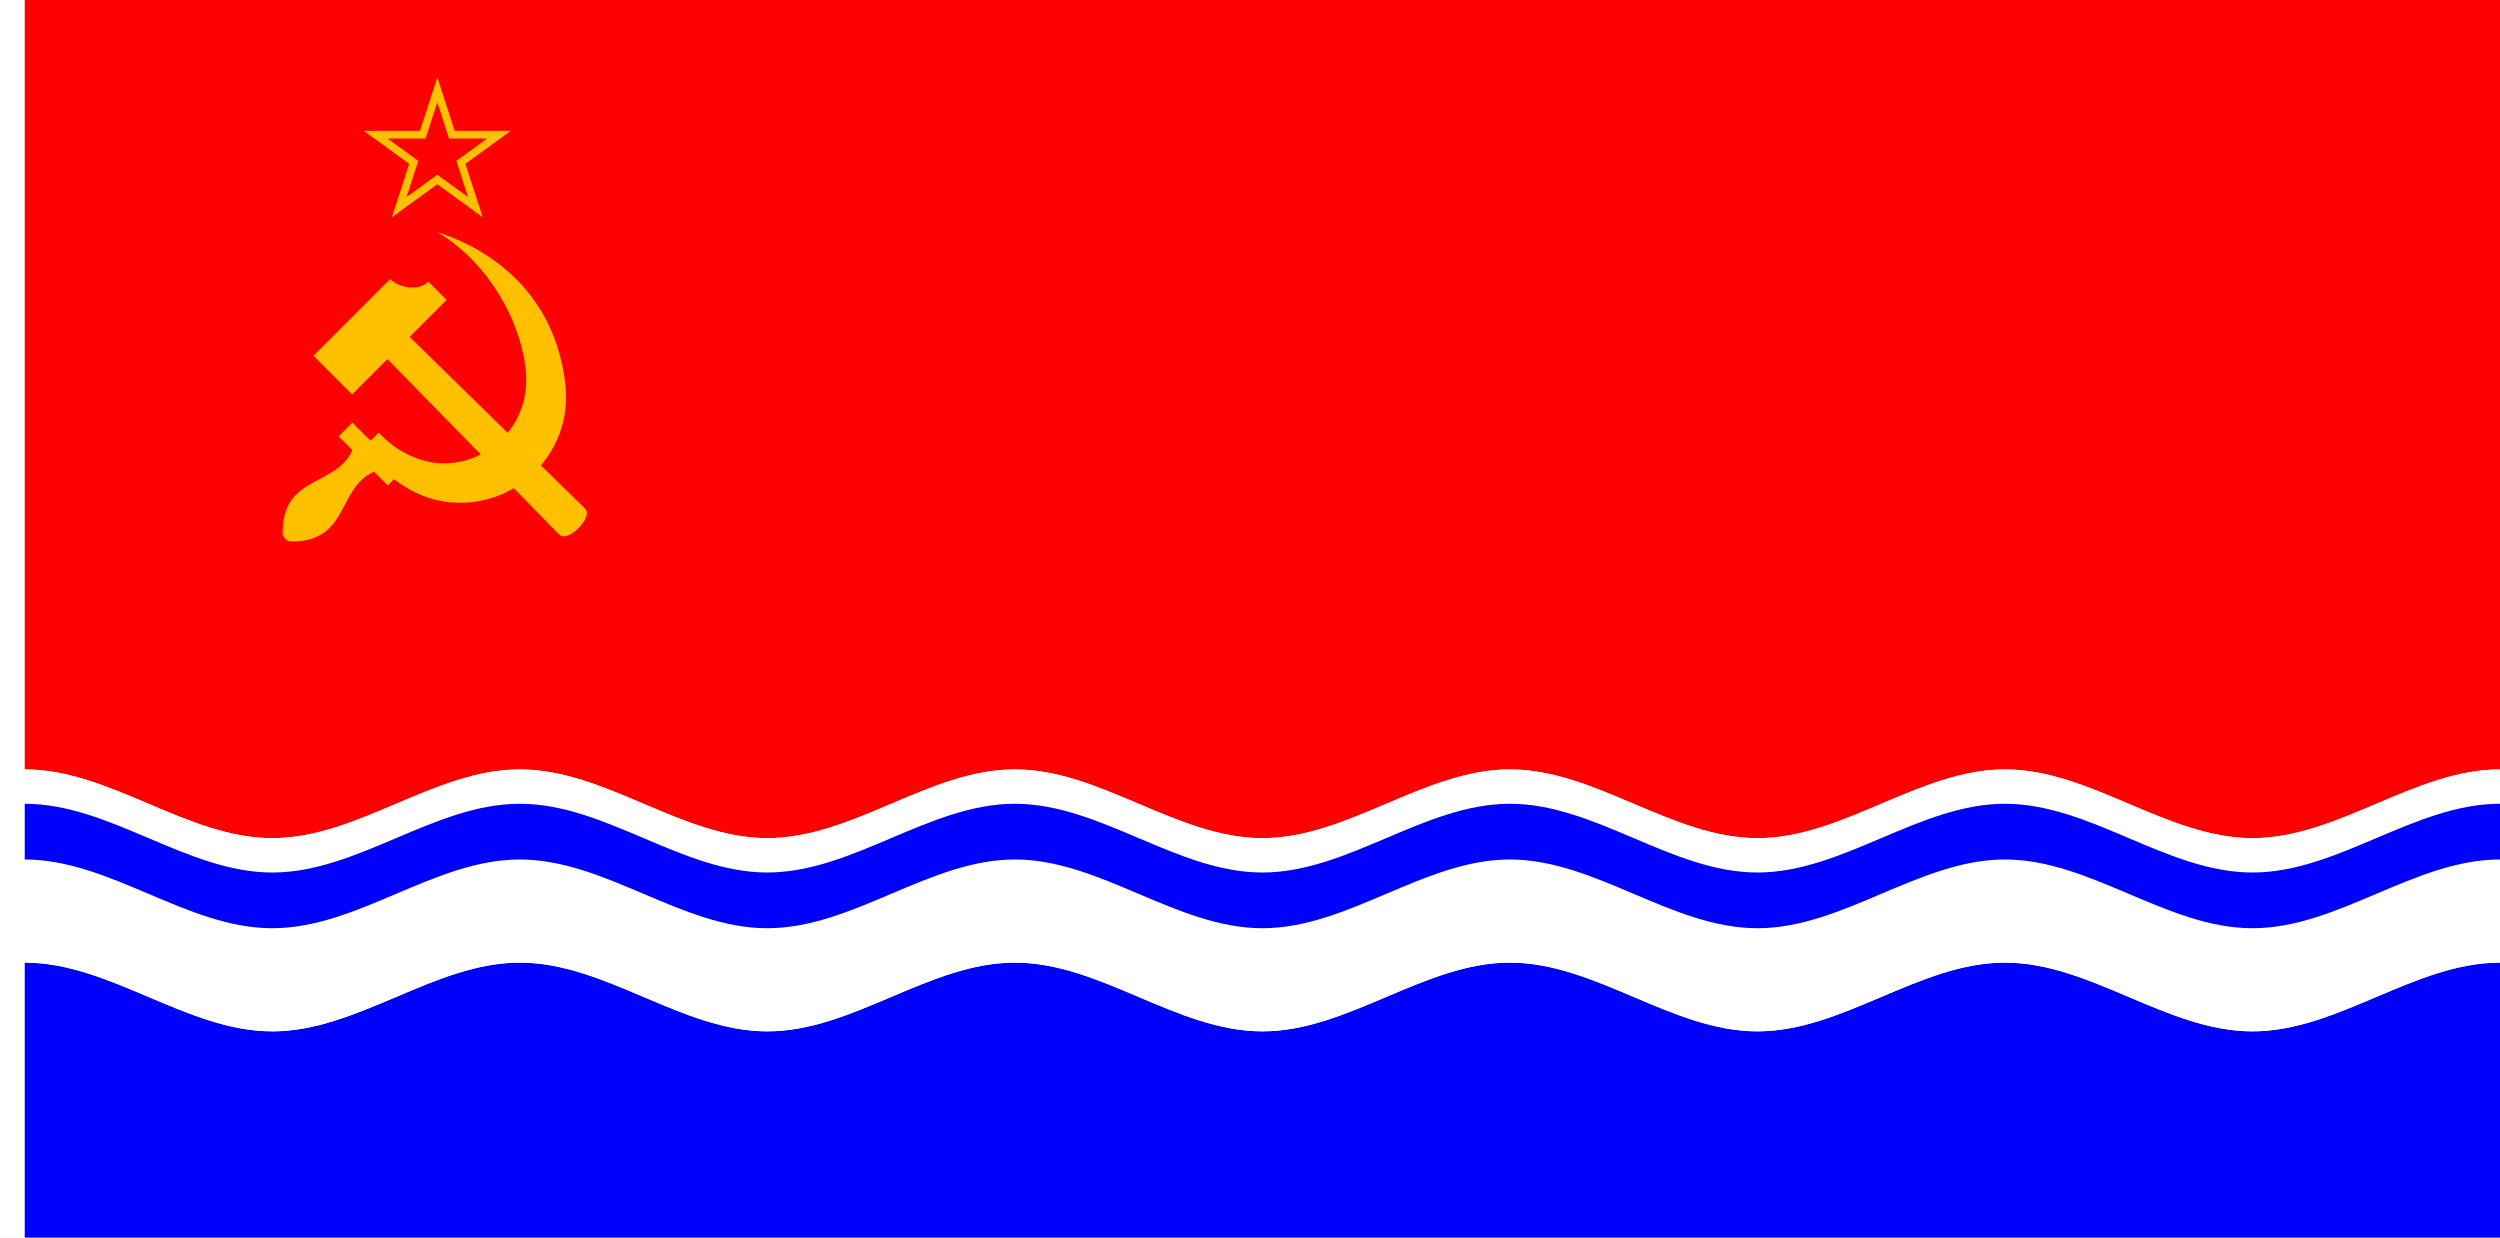
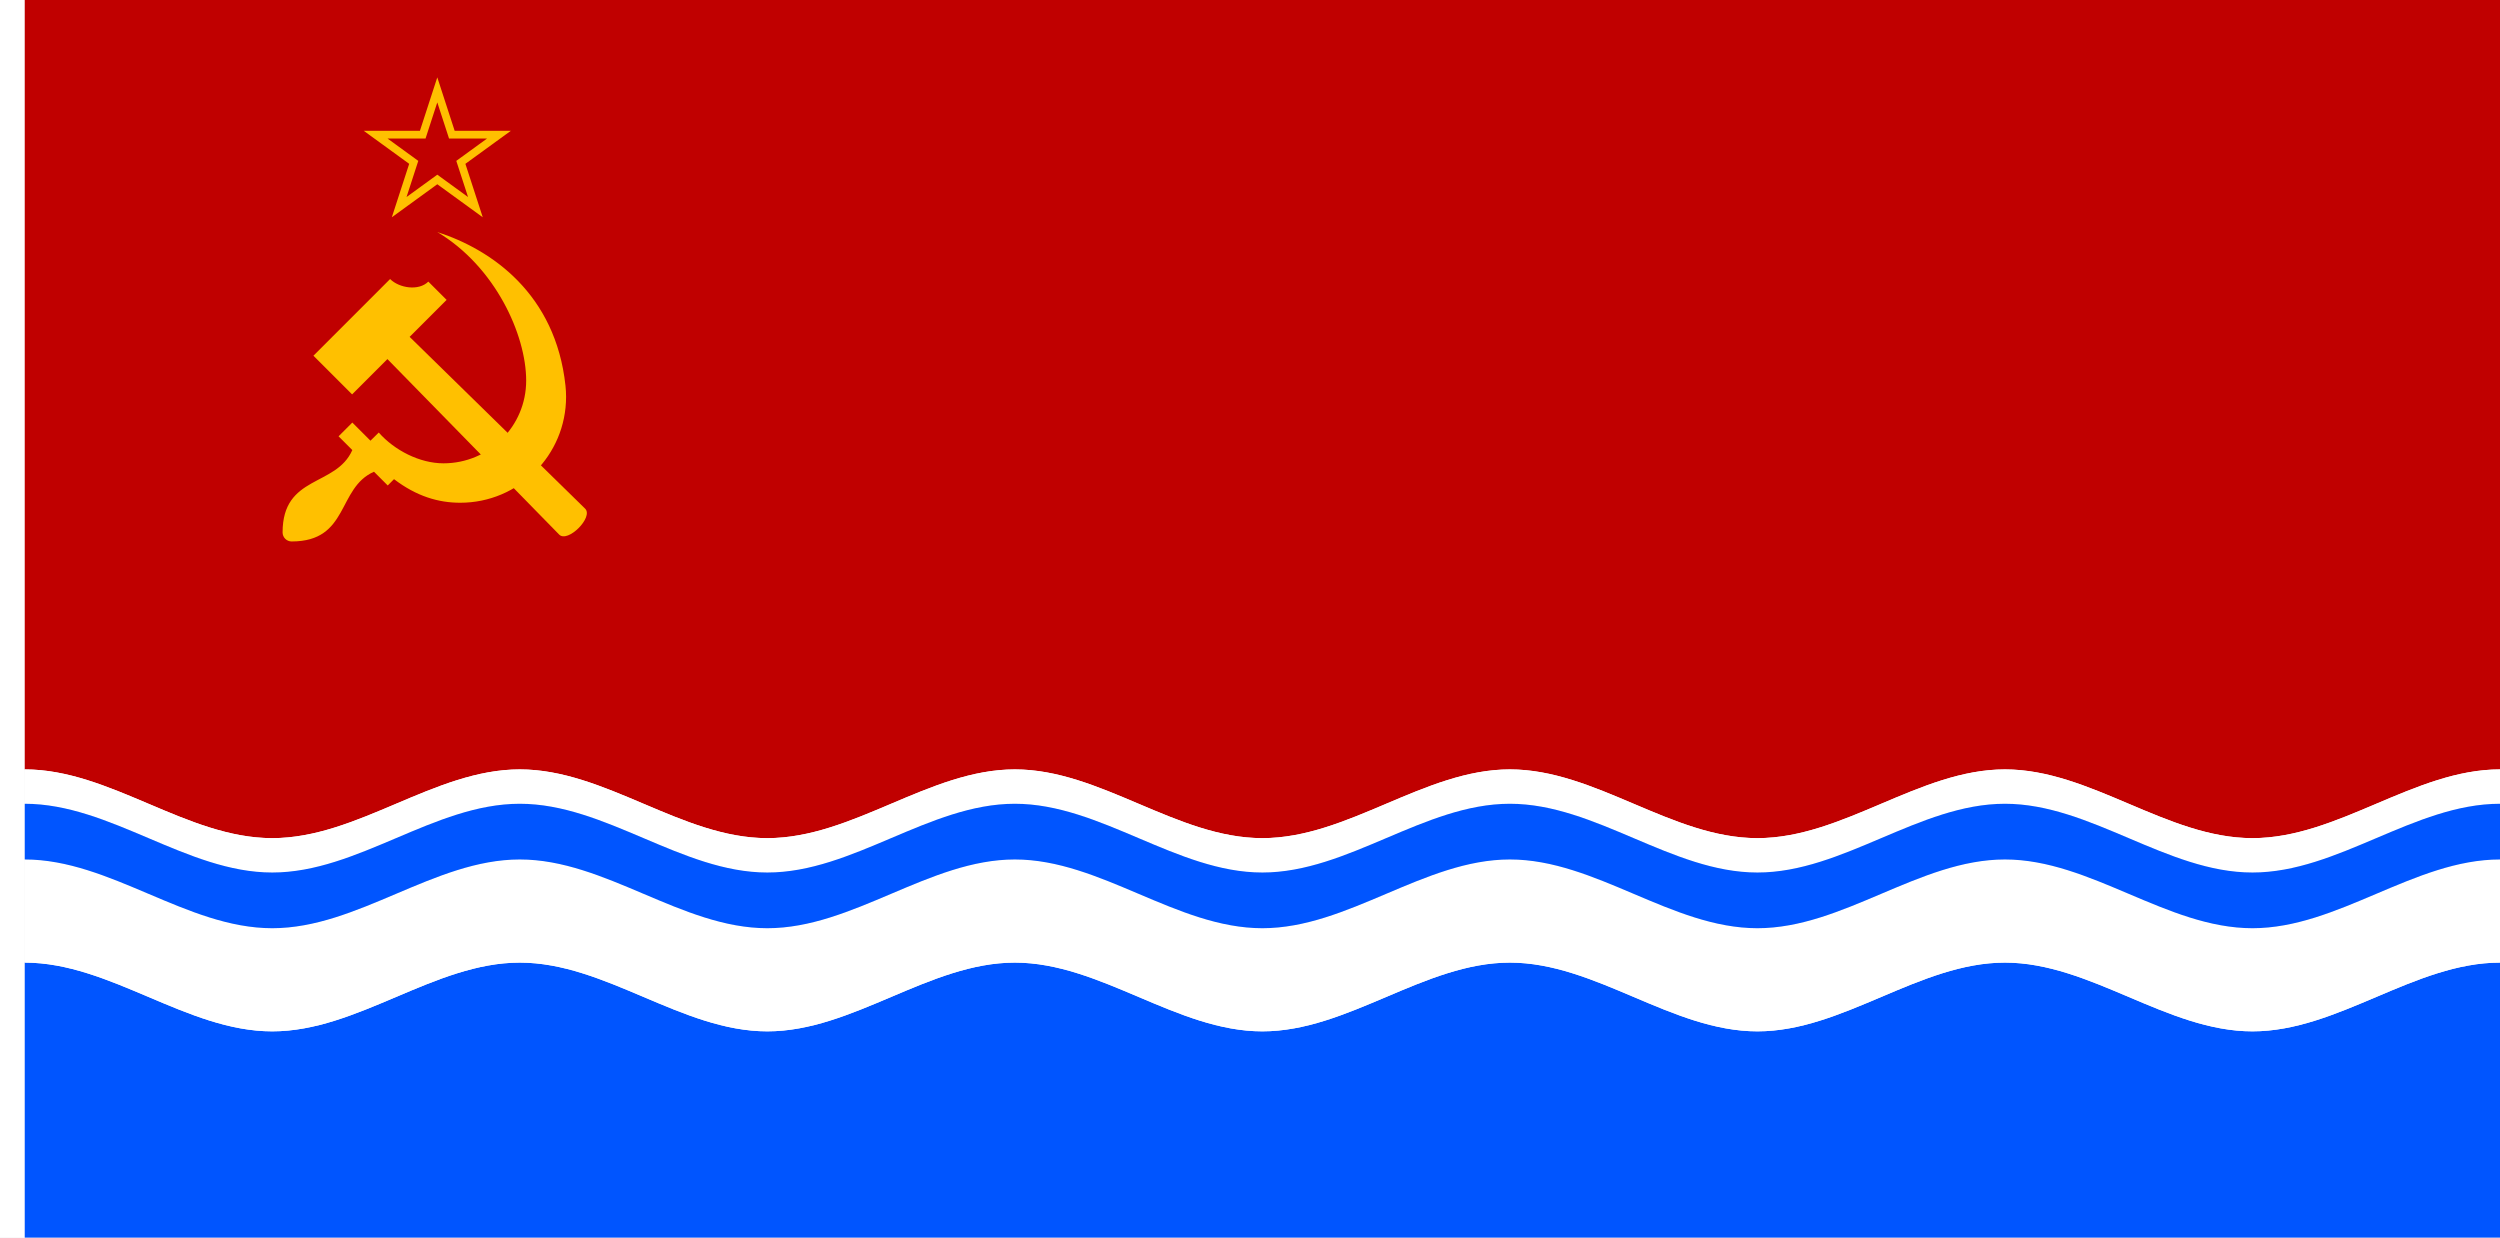
<svg xmlns="http://www.w3.org/2000/svg" width="3636" height="1800" viewBox="0 0 962.025 476.25" version="1.1" id="svg8">
  <defs id="defs2" />
  <g id="layer1" transform="translate(112.3345,-299.2679)">
    <path style="fill:#ffffff;fill-opacity:1;stroke:none;stroke-width:0.512px;stroke-linecap:butt;stroke-linejoin:miter;stroke-opacity:1" d="m -102.81,299.268 h -9.525 v 476.25 h 9.525 z" id="path1079" />
-     <path id="path822" d="m -102.81,299.268 h 952.5 l 2e-5,296.07 c -32.952,0 -62.298,26.458 -95.25,26.458 -32.952,0 -62.298,-26.458 -95.25,-26.458 -32.952,0 -62.298,26.458 -95.25,26.458 -32.952,0 -62.298,-26.458 -95.25,-26.458 -32.952,0 -62.298,26.458 -95.25,26.458 -32.952,0 -62.298,-26.458 -95.25,-26.458 -32.952,0 -62.298,26.458 -95.25,26.458 -32.952,0 -62.298,-26.458 -95.25,-26.458 -32.952,0 -62.298,26.458 -95.25,26.458 -32.952,0 -62.298,-26.458 -95.25,-26.458 z" style="fill:#ff0000;fill-opacity:1;stroke:none;stroke-width:1.296px;stroke-linecap:butt;stroke-linejoin:miter;stroke-opacity:1" />
+     <path id="path822" d="m -102.81,299.268 h 952.5 l 2e-5,296.07 c -32.952,0 -62.298,26.458 -95.25,26.458 -32.952,0 -62.298,-26.458 -95.25,-26.458 -32.952,0 -62.298,26.458 -95.25,26.458 -32.952,0 -62.298,-26.458 -95.25,-26.458 -32.952,0 -62.298,26.458 -95.25,26.458 -32.952,0 -62.298,-26.458 -95.25,-26.458 -32.952,0 -62.298,26.458 -95.25,26.458 -32.952,0 -62.298,-26.458 -95.25,-26.458 -32.952,0 -62.298,26.458 -95.25,26.458 -32.952,0 -62.298,-26.458 -95.25,-26.458 z" style="fill:#c00000;fill-opacity:1;stroke:none;stroke-width:1.296px;stroke-linecap:butt;stroke-linejoin:miter;stroke-opacity:1" />
    <g id="g1" style="fill:#ffc000;fill-opacity:1">
      <g id="g4" style="fill:#ffc000;fill-opacity:1">
        <path style="fill:#ffc000;fill-opacity:1;fill-rule:evenodd;stroke:none;stroke-width:0.265;stroke-linecap:round;stroke-linejoin:round;stroke-miterlimit:4;stroke-dasharray:none;stroke-dashoffset:0;stroke-opacity:1" d="m 36.87,486.084 -5.292,-5.292 c -14.267,6.278 -9.473,26.823 -31.689,26.835 -1.923,10e-4 -3.482,-1.558 -3.481,-3.481 0.011,-22.215 20.557,-17.422 26.835,-31.689 l -5.292,-5.292 5.292,-5.292 6.982,6.982 3.19,-3.145 c 6.031,6.847 15.769,11.845 24.894,11.85 17.581,0.01 31.844,-14.252 31.834,-31.834 -0.01,-17.666 -11.947,-43.906 -34.203,-57.162 20.988,6.762 45.534,23.873 49.326,59.099 0.153,1.422 0.234,2.861 0.234,4.31 0.002,22.509 -18.247,40.768 -40.756,40.756 -8.383,-0.004 -16.799,-2.473 -25.457,-9.077 z" id="circle2045" />
        <path id="path891-1" d="m 112.816,494.989 c 3.363,3.292 -6.691,13.346 -9.983,9.983 L 36.743,437.447 23.158,451.032 8.275,436.15 37.782,406.643 c 3.496,3.496 11.01,4.687 14.708,0.989 l 7.034,7.034 -14.232,14.232 z" style="fill:#ffc000;fill-opacity:1;fill-rule:evenodd;stroke:none;stroke-width:0.265;stroke-linecap:round;stroke-linejoin:round;stroke-miterlimit:4;stroke-dasharray:none;stroke-dashoffset:0;stroke-opacity:1" />
      </g>
      <path style="color:#000000;font-style:normal;font-variant:normal;font-weight:normal;font-stretch:normal;font-size:medium;line-height:normal;font-family:sans-serif;font-variant-ligatures:normal;font-variant-position:normal;font-variant-caps:normal;font-variant-numeric:normal;font-variant-alternates:normal;font-feature-settings:normal;text-indent:0;text-align:start;text-decoration:none;text-decoration-line:none;text-decoration-style:solid;text-decoration-color:#000000;letter-spacing:normal;word-spacing:normal;text-transform:none;writing-mode:lr-tb;direction:ltr;text-orientation:mixed;dominant-baseline:auto;baseline-shift:baseline;text-anchor:start;white-space:normal;shape-padding:0;clip-rule:nonzero;display:inline;overflow:visible;visibility:visible;isolation:auto;mix-blend-mode:normal;color-interpolation:sRGB;color-interpolation-filters:linearRGB;solid-color:#000000;solid-opacity:1;vector-effect:none;fill:#ffc000;fill-opacity:1;fill-rule:evenodd;stroke:none;stroke-width:0.265;stroke-linecap:round;stroke-linejoin:round;stroke-miterlimit:4;stroke-dasharray:none;stroke-dashoffset:0;stroke-opacity:1;color-rendering:auto;image-rendering:auto;shape-rendering:auto;text-rendering:auto;enable-background:accumulate" d="m 55.94,329.033 -6.683,20.568 H 27.632 L 45.127,362.312 38.445,382.88 55.94,370.169 73.436,382.88 66.753,362.312 84.249,349.601 H 62.623 Z m -4.521,23.545 4.521,-13.912 4.52,13.912 h 14.627 l -11.834,8.598 4.521,13.912 -11.834,-8.598 -11.836,8.598 4.521,-13.912 -11.834,-8.598 z" id="path830-1" />
    </g>
-     <path style="fill:#0000ff;fill-opacity:1;stroke:none;stroke-width:0.565px;stroke-linecap:butt;stroke-linejoin:miter;stroke-opacity:1" d="M 849.691,775.518 H -102.81 V 669.685 c 32.952,0 62.298,26.458 95.25,26.458 32.952,0 62.298,-26.458 95.25,-26.458 32.952,0 62.298,26.458 95.25,26.458 32.952,0 62.298,-26.458 95.25,-26.458 32.952,0 62.298,26.458 95.25,26.458 32.952,0 62.298,-26.458 95.25,-26.458 32.952,0 62.298,26.458 95.25,26.458 32.952,0 62.298,-26.458 95.25,-26.458 32.952,0 62.298,26.458 95.25,26.458 32.952,0 62.298,-26.458 95.25,-26.458 z" id="path818" />
+     <path style="fill:#0055ff;fill-opacity:1;stroke:none;stroke-width:0.565px;stroke-linecap:butt;stroke-linejoin:miter;stroke-opacity:1" d="M 849.691,775.518 H -102.81 V 669.685 c 32.952,0 62.298,26.458 95.25,26.458 32.952,0 62.298,-26.458 95.25,-26.458 32.952,0 62.298,26.458 95.25,26.458 32.952,0 62.298,-26.458 95.25,-26.458 32.952,0 62.298,26.458 95.25,26.458 32.952,0 62.298,-26.458 95.25,-26.458 32.952,0 62.298,26.458 95.25,26.458 32.952,0 62.298,-26.458 95.25,-26.458 32.952,0 62.298,26.458 95.25,26.458 32.952,0 62.298,-26.458 95.25,-26.458 z" id="path818" />
    <path style="fill:#ffffff;fill-opacity:1;stroke:none;stroke-width:0.565px;stroke-linecap:butt;stroke-linejoin:miter;stroke-opacity:1" d="m -102.81,669.685 c 32.952,0 62.298,26.458 95.25,26.458 32.952,0 62.298,-26.458 95.25,-26.458 32.952,0 62.298,26.458 95.25,26.458 32.952,0 62.298,-26.458 95.25,-26.458 32.952,0 62.298,26.458 95.25,26.458 32.952,0 62.298,-26.458 95.25,-26.458 32.952,0 62.298,26.458 95.25,26.458 32.952,0 62.298,-26.458 95.25,-26.458 32.952,0 62.298,26.458 95.25,26.458 32.952,0 62.298,-26.458 95.25,-26.458 l 0,-39.687 c -32.952,0 -62.298,26.458 -95.25,26.458 -32.952,0 -62.298,-26.458 -95.25,-26.458 -32.952,0 -62.298,26.458 -95.25,26.458 -32.952,0 -62.298,-26.458 -95.25,-26.458 -32.952,0 -62.298,26.458 -95.25,26.458 -32.952,0 -62.298,-26.458 -95.25,-26.458 -32.952,0 -62.298,26.458 -95.25,26.458 -32.952,0 -62.298,-26.458 -95.25,-26.458 -32.952,0 -62.298,26.458 -95.25,26.458 -32.952,0 -62.298,-26.458 -95.25,-26.458 z" id="path831" />
    <path id="path833" d="m -102.81,608.567 c 32.952,0 62.298,26.458 95.25,26.458 32.952,0 62.298,-26.458 95.25,-26.458 32.952,0 62.298,26.458 95.25,26.458 32.952,0 62.298,-26.458 95.25,-26.458 32.952,0 62.298,26.458 95.25,26.458 32.952,0 62.298,-26.458 95.25,-26.458 32.952,0 62.298,26.458 95.25,26.458 32.952,0 62.298,-26.458 95.25,-26.458 32.952,0 62.298,26.458 95.25,26.458 32.952,0 62.298,-26.458 95.25,-26.458 v -13.229 c -32.952,0 -62.298,26.458 -95.25,26.458 -32.952,0 -62.298,-26.458 -95.25,-26.458 -32.952,0 -62.298,26.458 -95.25,26.458 -32.952,0 -62.298,-26.458 -95.25,-26.458 -32.952,0 -62.298,26.458 -95.25,26.458 -32.952,0 -62.298,-26.458 -95.25,-26.458 -32.952,0 -62.298,26.458 -95.25,26.458 -32.952,0 -62.298,-26.458 -95.25,-26.458 -32.952,0 -62.298,26.458 -95.25,26.458 -32.952,0 -62.298,-26.458 -95.25,-26.458 z" style="fill:#ffffff;fill-opacity:1;stroke:none;stroke-width:0.565px;stroke-linecap:butt;stroke-linejoin:miter;stroke-opacity:1" />
-     <path id="path835" d="m -102.81,629.997 c 32.952,0 62.298,26.458 95.25,26.458 32.952,0 62.298,-26.458 95.25,-26.458 32.952,0 62.298,26.458 95.25,26.458 32.952,0 62.298,-26.458 95.25,-26.458 32.952,0 62.298,26.458 95.25,26.458 32.952,0 62.298,-26.458 95.25,-26.458 32.952,0 62.298,26.458 95.25,26.458 32.952,0 62.298,-26.458 95.25,-26.458 32.952,0 62.298,26.458 95.25,26.458 32.952,0 62.298,-26.458 95.25,-26.458 v -21.43 c -32.952,0 -62.298,26.458 -95.25,26.458 -32.952,0 -62.298,-26.458 -95.25,-26.458 -32.952,0 -62.298,26.458 -95.25,26.458 -32.952,0 -62.298,-26.458 -95.25,-26.458 -32.952,0 -62.298,26.458 -95.25,26.458 -32.952,0 -62.298,-26.458 -95.25,-26.458 -32.952,0 -62.298,26.458 -95.25,26.458 -32.952,0 -62.298,-26.458 -95.25,-26.458 -32.952,0 -62.298,26.458 -95.25,26.458 -32.952,0 -62.298,-26.458 -95.25,-26.458 z" style="fill:#0000ff;fill-opacity:1;stroke:none;stroke-width:0.565px;stroke-linecap:butt;stroke-linejoin:miter;stroke-opacity:1" />
+     <path id="path835" d="m -102.81,629.997 c 32.952,0 62.298,26.458 95.25,26.458 32.952,0 62.298,-26.458 95.25,-26.458 32.952,0 62.298,26.458 95.25,26.458 32.952,0 62.298,-26.458 95.25,-26.458 32.952,0 62.298,26.458 95.25,26.458 32.952,0 62.298,-26.458 95.25,-26.458 32.952,0 62.298,26.458 95.25,26.458 32.952,0 62.298,-26.458 95.25,-26.458 32.952,0 62.298,26.458 95.25,26.458 32.952,0 62.298,-26.458 95.25,-26.458 v -21.43 c -32.952,0 -62.298,26.458 -95.25,26.458 -32.952,0 -62.298,-26.458 -95.25,-26.458 -32.952,0 -62.298,26.458 -95.25,26.458 -32.952,0 -62.298,-26.458 -95.25,-26.458 -32.952,0 -62.298,26.458 -95.25,26.458 -32.952,0 -62.298,-26.458 -95.25,-26.458 -32.952,0 -62.298,26.458 -95.25,26.458 -32.952,0 -62.298,-26.458 -95.25,-26.458 -32.952,0 -62.298,26.458 -95.25,26.458 -32.952,0 -62.298,-26.458 -95.25,-26.458 z" style="fill:#0055ff;fill-opacity:1;stroke:none;stroke-width:0.565px;stroke-linecap:butt;stroke-linejoin:miter;stroke-opacity:1" />
  </g>
</svg>
